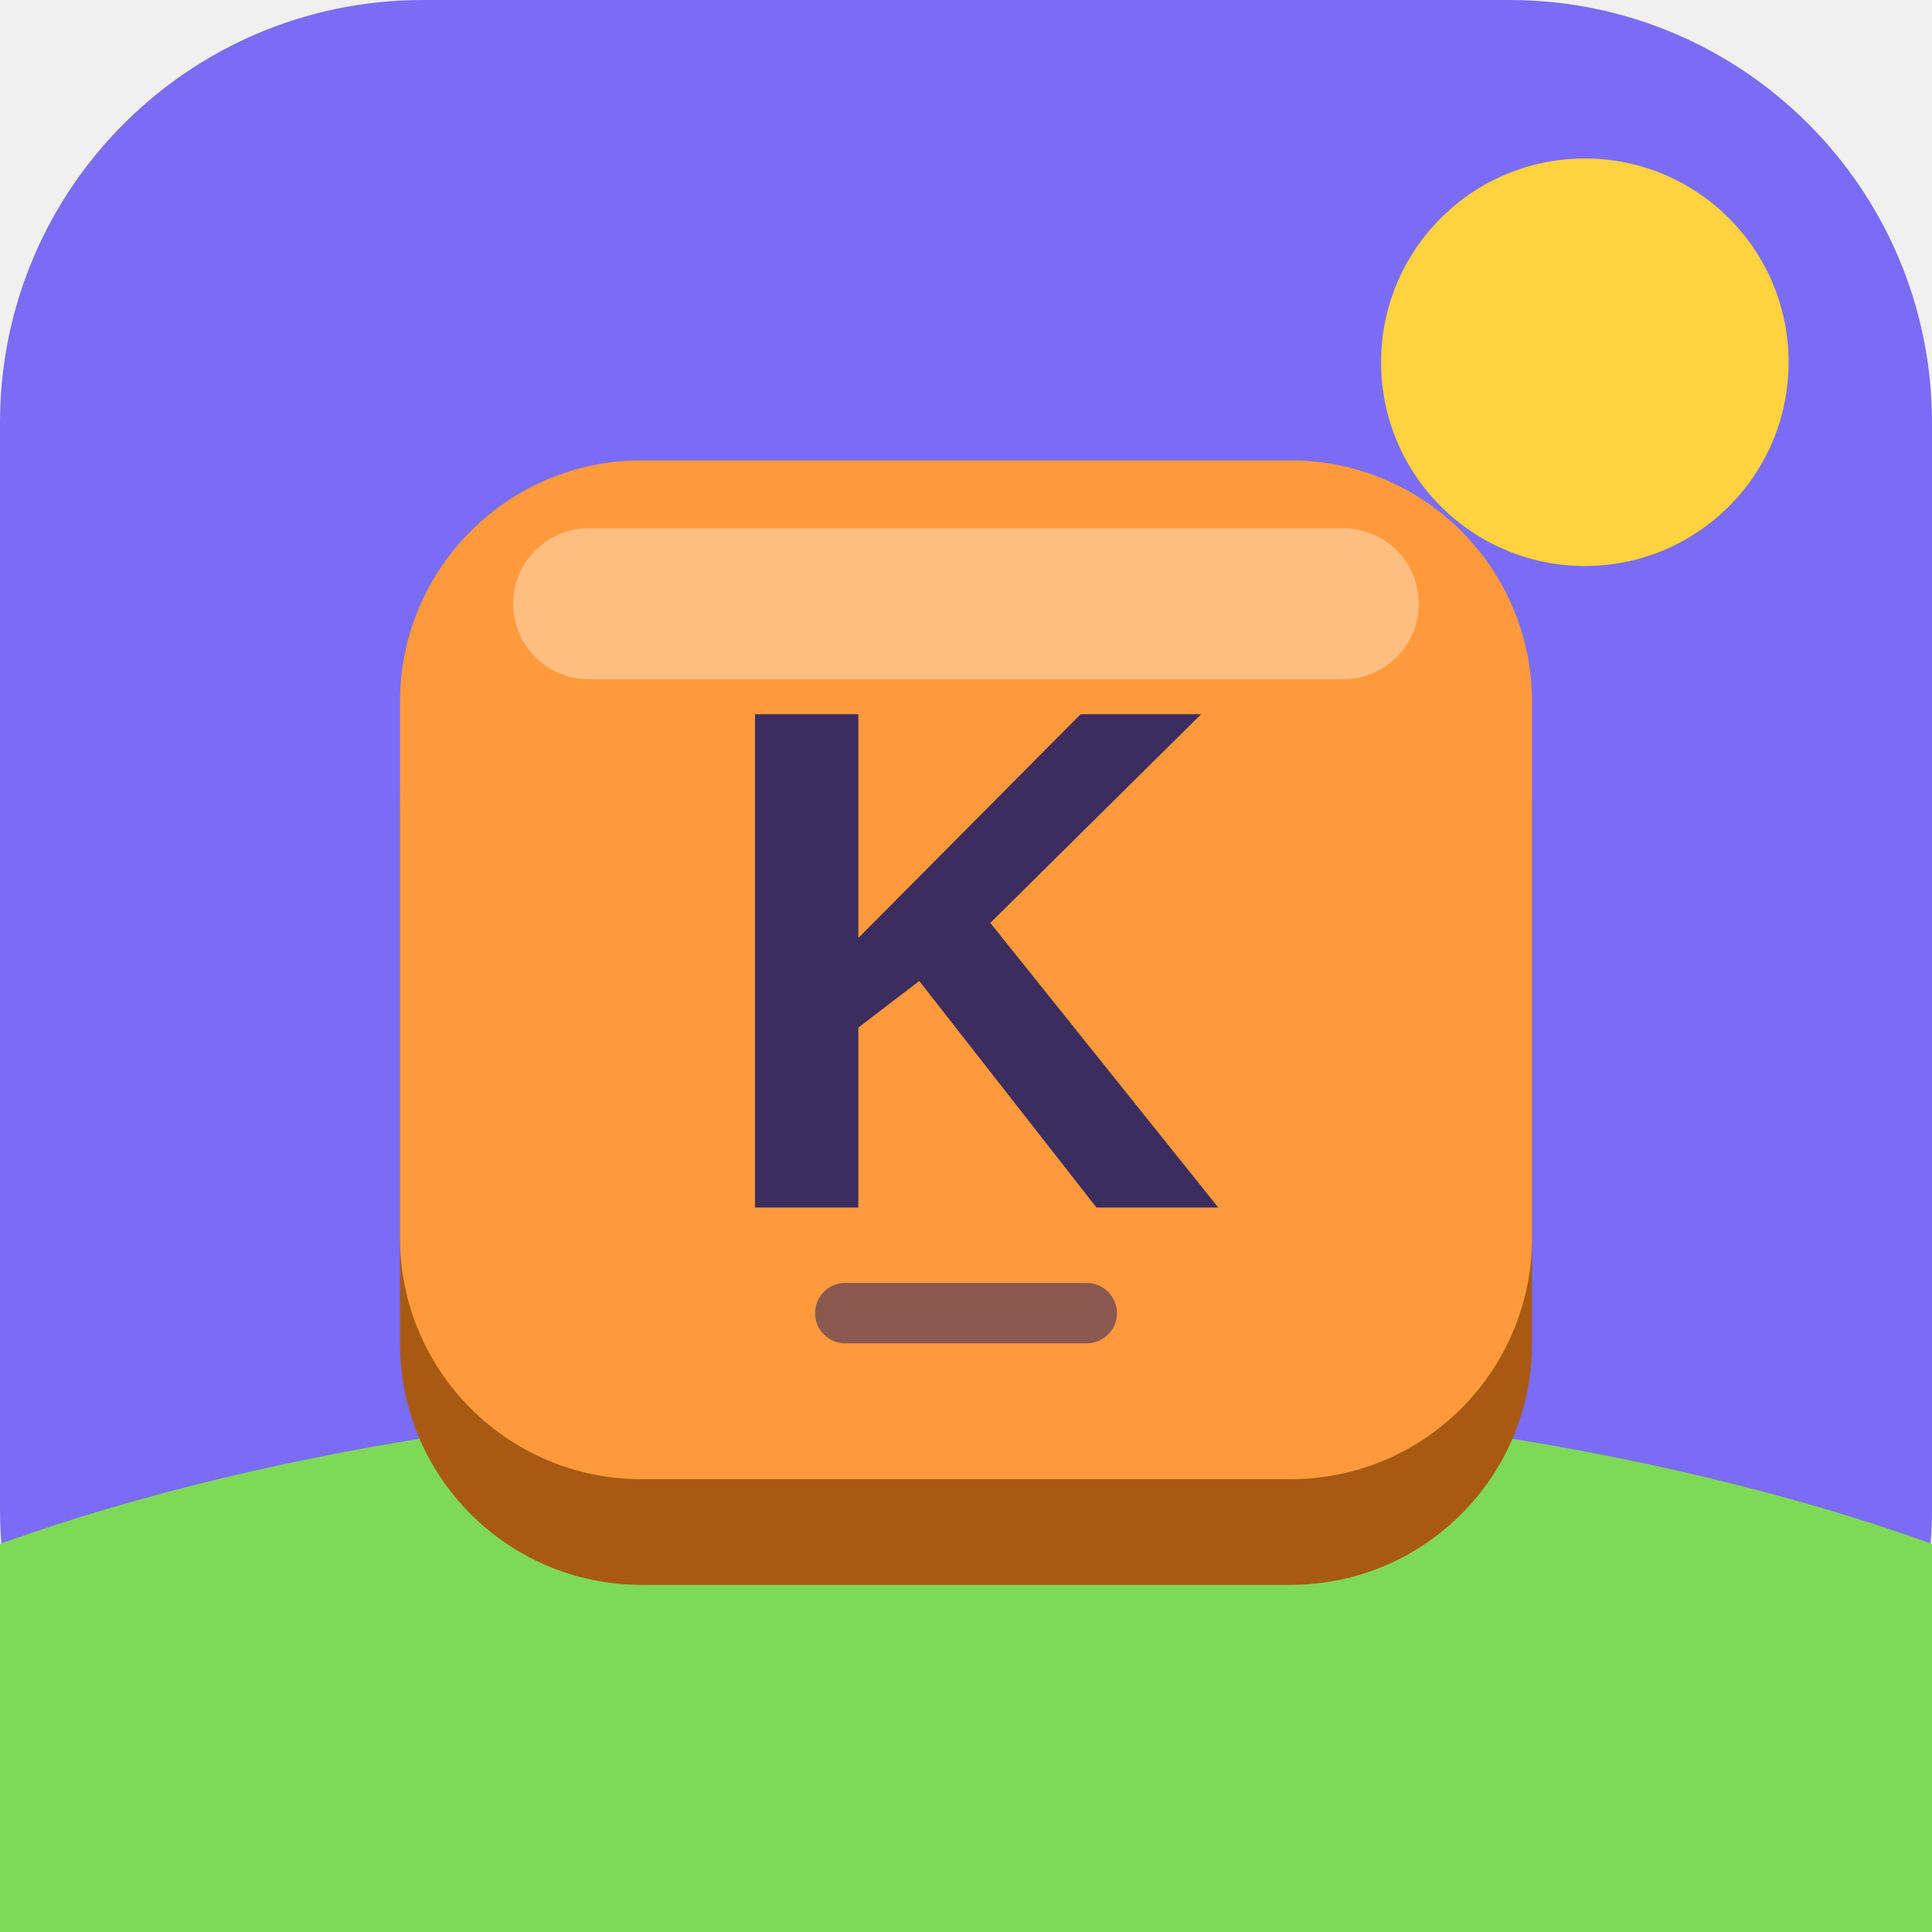
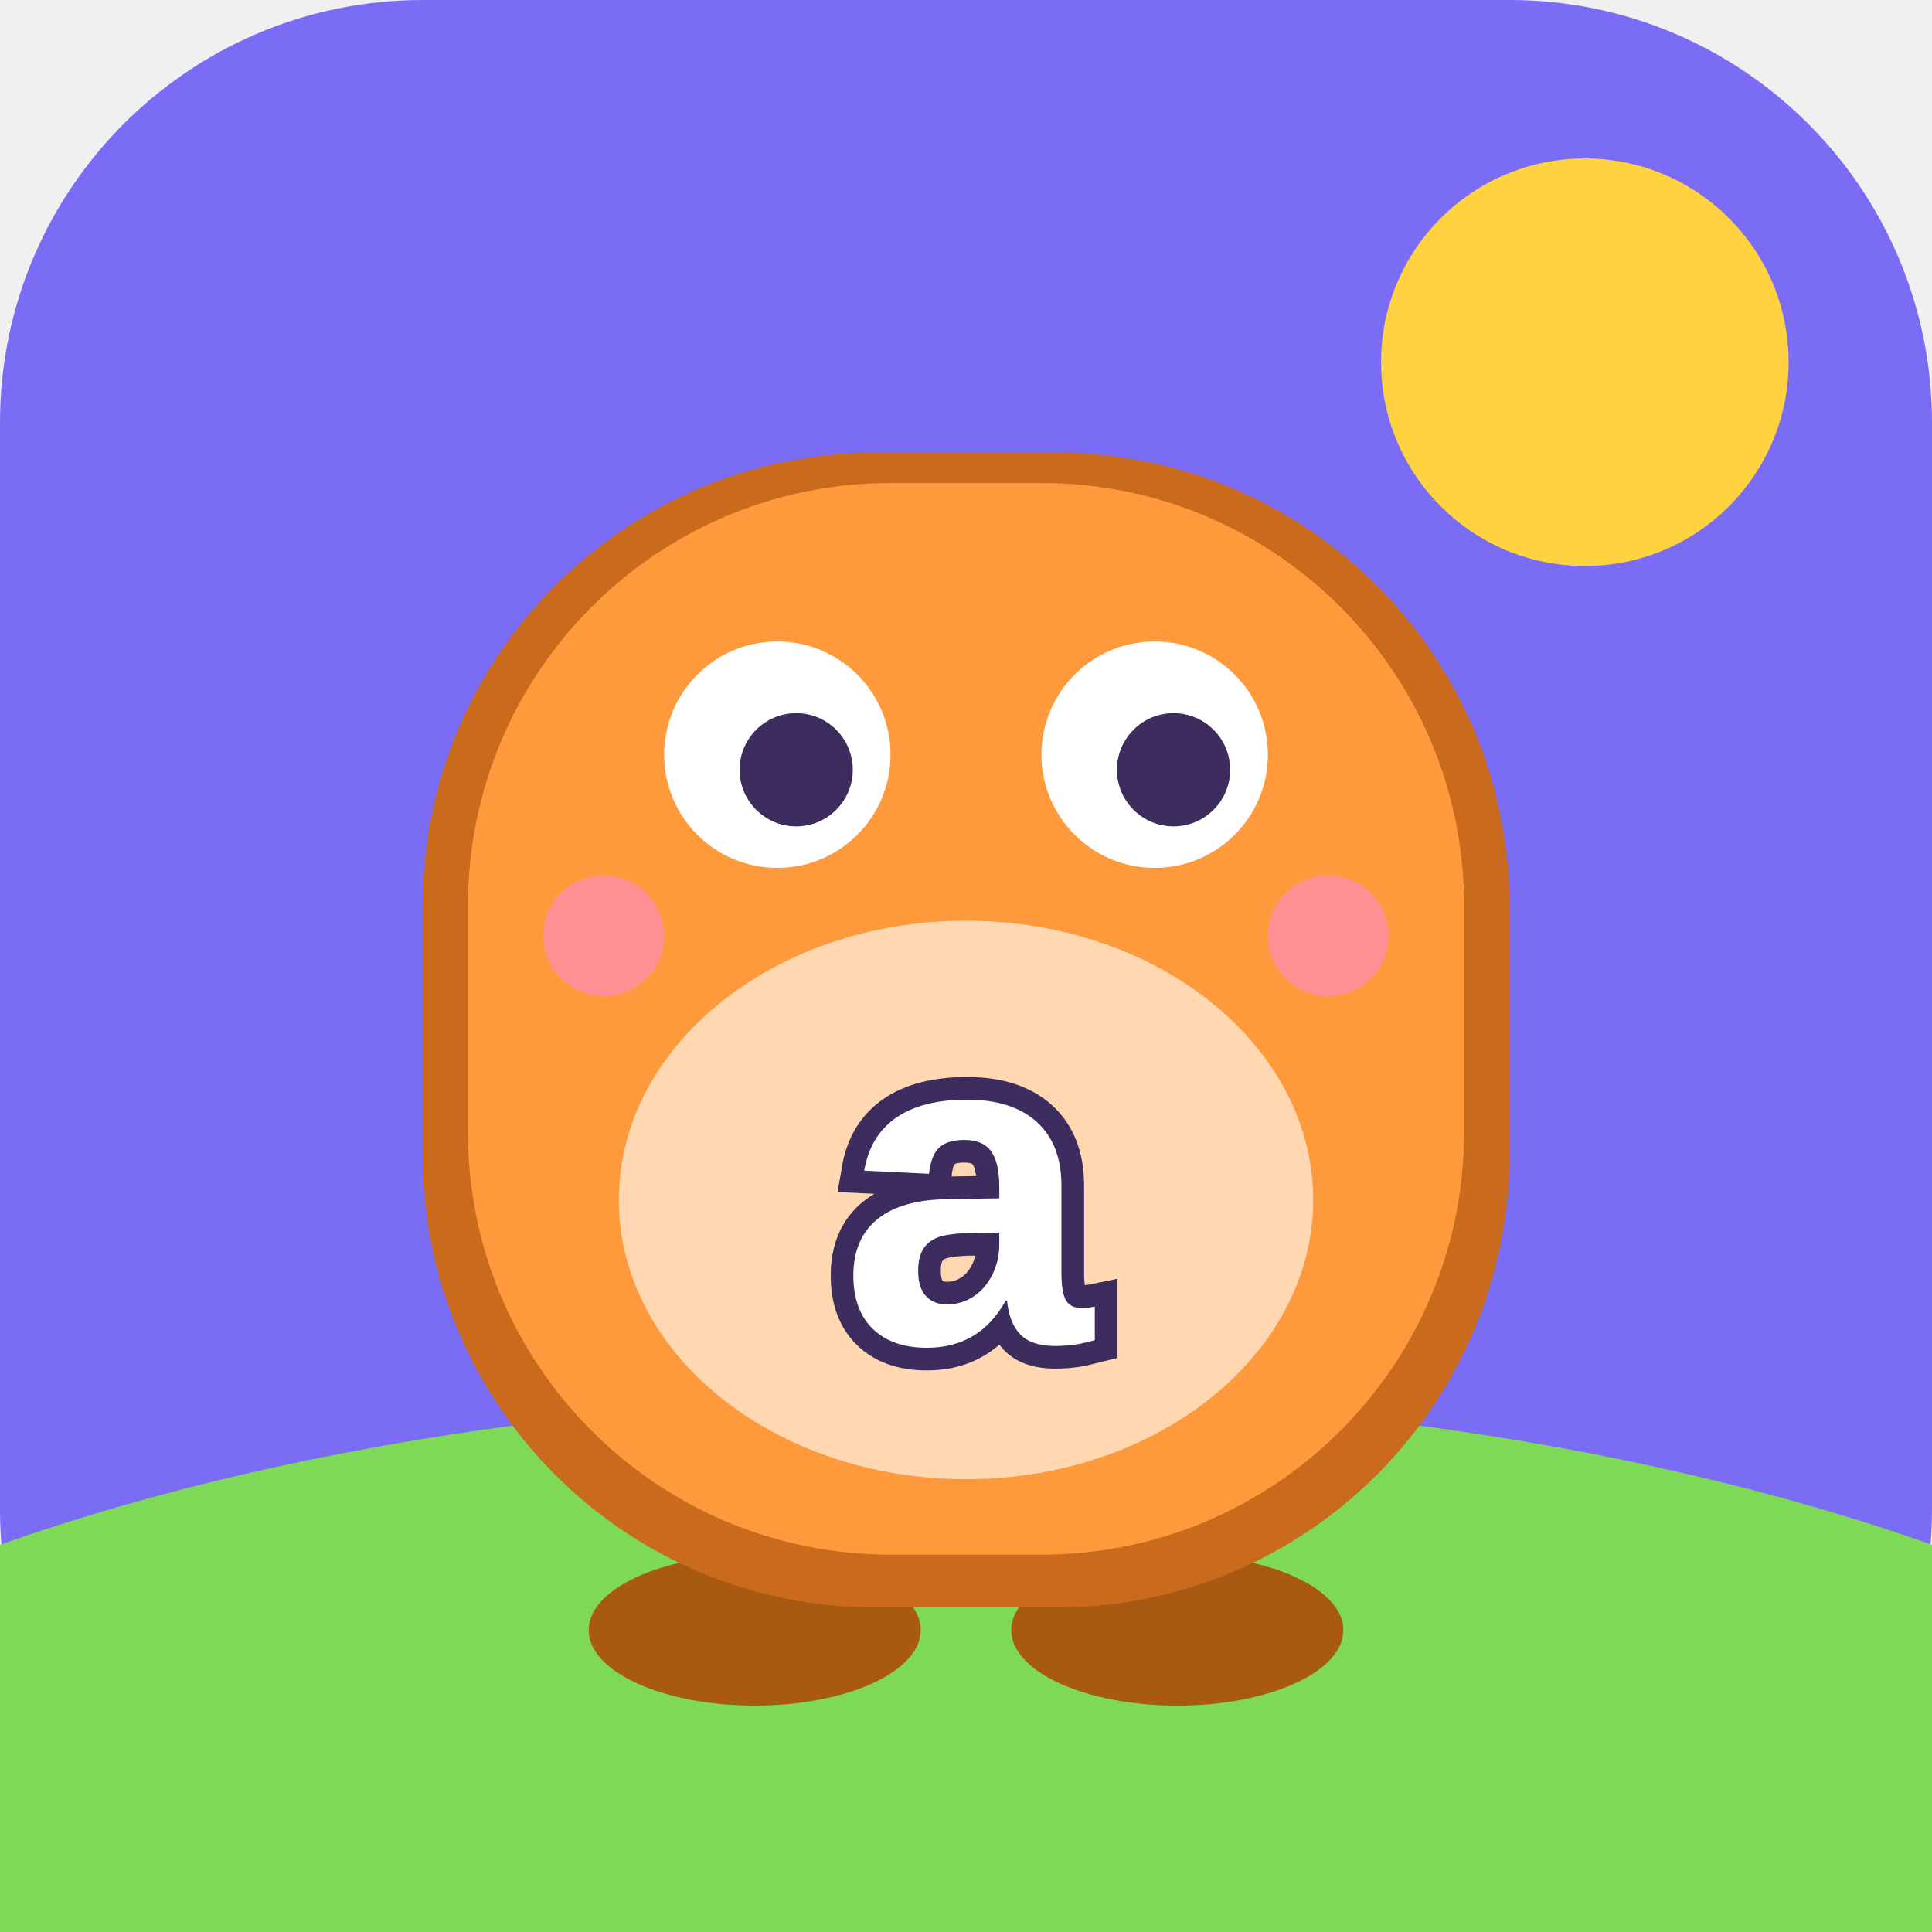
<svg xmlns="http://www.w3.org/2000/svg" viewBox="0 0 512 512">
  <rect width="512" height="512" rx="112" fill="#7b6cf6" />
  <circle cx="420" cy="96" r="54" fill="#ffd23f" />
-   <ellipse cx="256" cy="520" rx="380" ry="150" fill="#7ed957" />
-   <rect x="106" y="150" width="300" height="270" rx="64" fill="#a85a12" />
-   <rect x="106" y="122" width="300" height="270" rx="64" fill="#ff9a3c" />
-   <rect x="136" y="140" width="240" height="40" rx="20" fill="#ffffff" opacity=".35" />
-   <text x="256" y="320" font-family="Arial Rounded MT Bold, Arial, sans-serif" font-size="190" font-weight="bold" text-anchor="middle" fill="#3d2c5e">K</text>
-   <rect x="216" y="340" width="80" height="16" rx="8" fill="#3d2c5e" opacity=".6" />
+   <ellipse cx="256" cy="540" rx="400" ry="170" fill="#7ed957" />
+   <ellipse cx="200" cy="432" rx="44" ry="20" fill="#a85a12" />
+   <ellipse cx="312" cy="432" rx="44" ry="20" fill="#a85a12" />
+   <rect x="112" y="120" width="288" height="306" rx="120" fill="#c96a1c" />
+   <rect x="124" y="128" width="264" height="284" rx="112" fill="#ff9a3c" />
+   <ellipse cx="256" cy="318" rx="92" ry="74" fill="#ffd7b0" />
+   <circle cx="206" cy="200" r="30" fill="#fff" />
+   <circle cx="306" cy="200" r="30" fill="#fff" />
+   <circle cx="211" cy="204" r="15" fill="#3d2c5e" />
+   <circle cx="311" cy="204" r="15" fill="#3d2c5e" />
+   <circle cx="160" cy="248" r="16" fill="#ff8fab" opacity=".8" />
+   <circle cx="352" cy="248" r="16" fill="#ff8fab" opacity=".8" />
+   <text x="256" y="356" font-family="Arial Rounded MT Bold, Arial, sans-serif" font-size="120" font-weight="bold" text-anchor="middle" fill="#ffffff" stroke="#3d2c5e" stroke-width="12" paint-order="stroke">a</text>
</svg>
